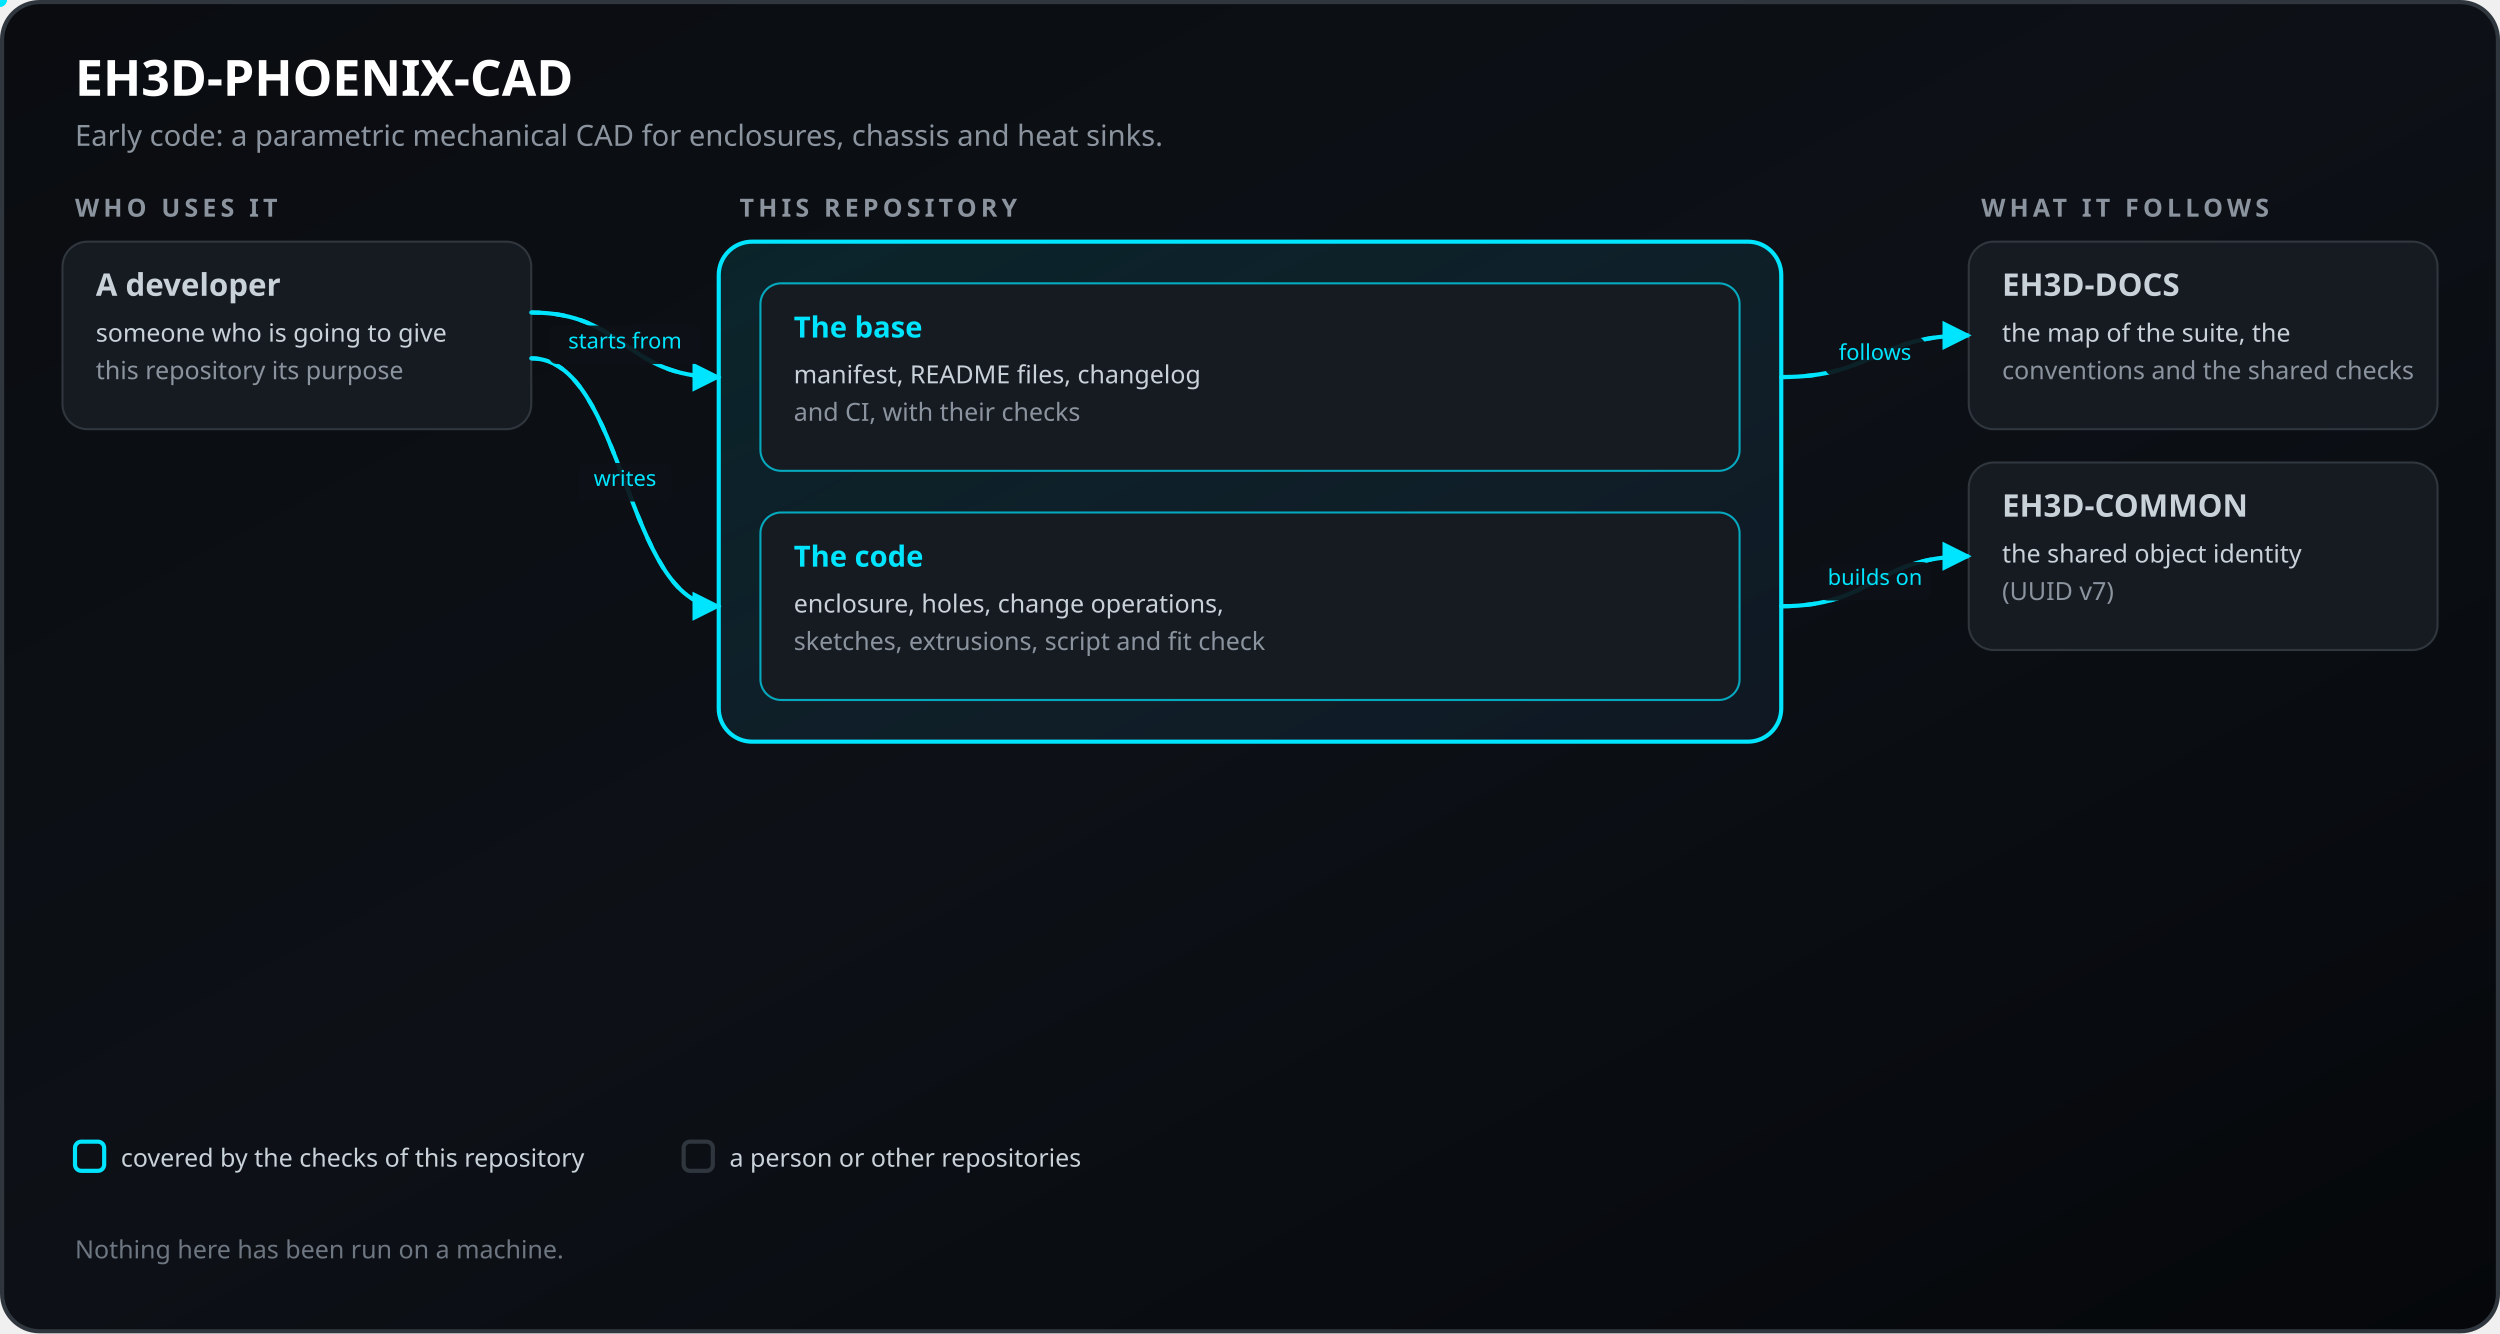
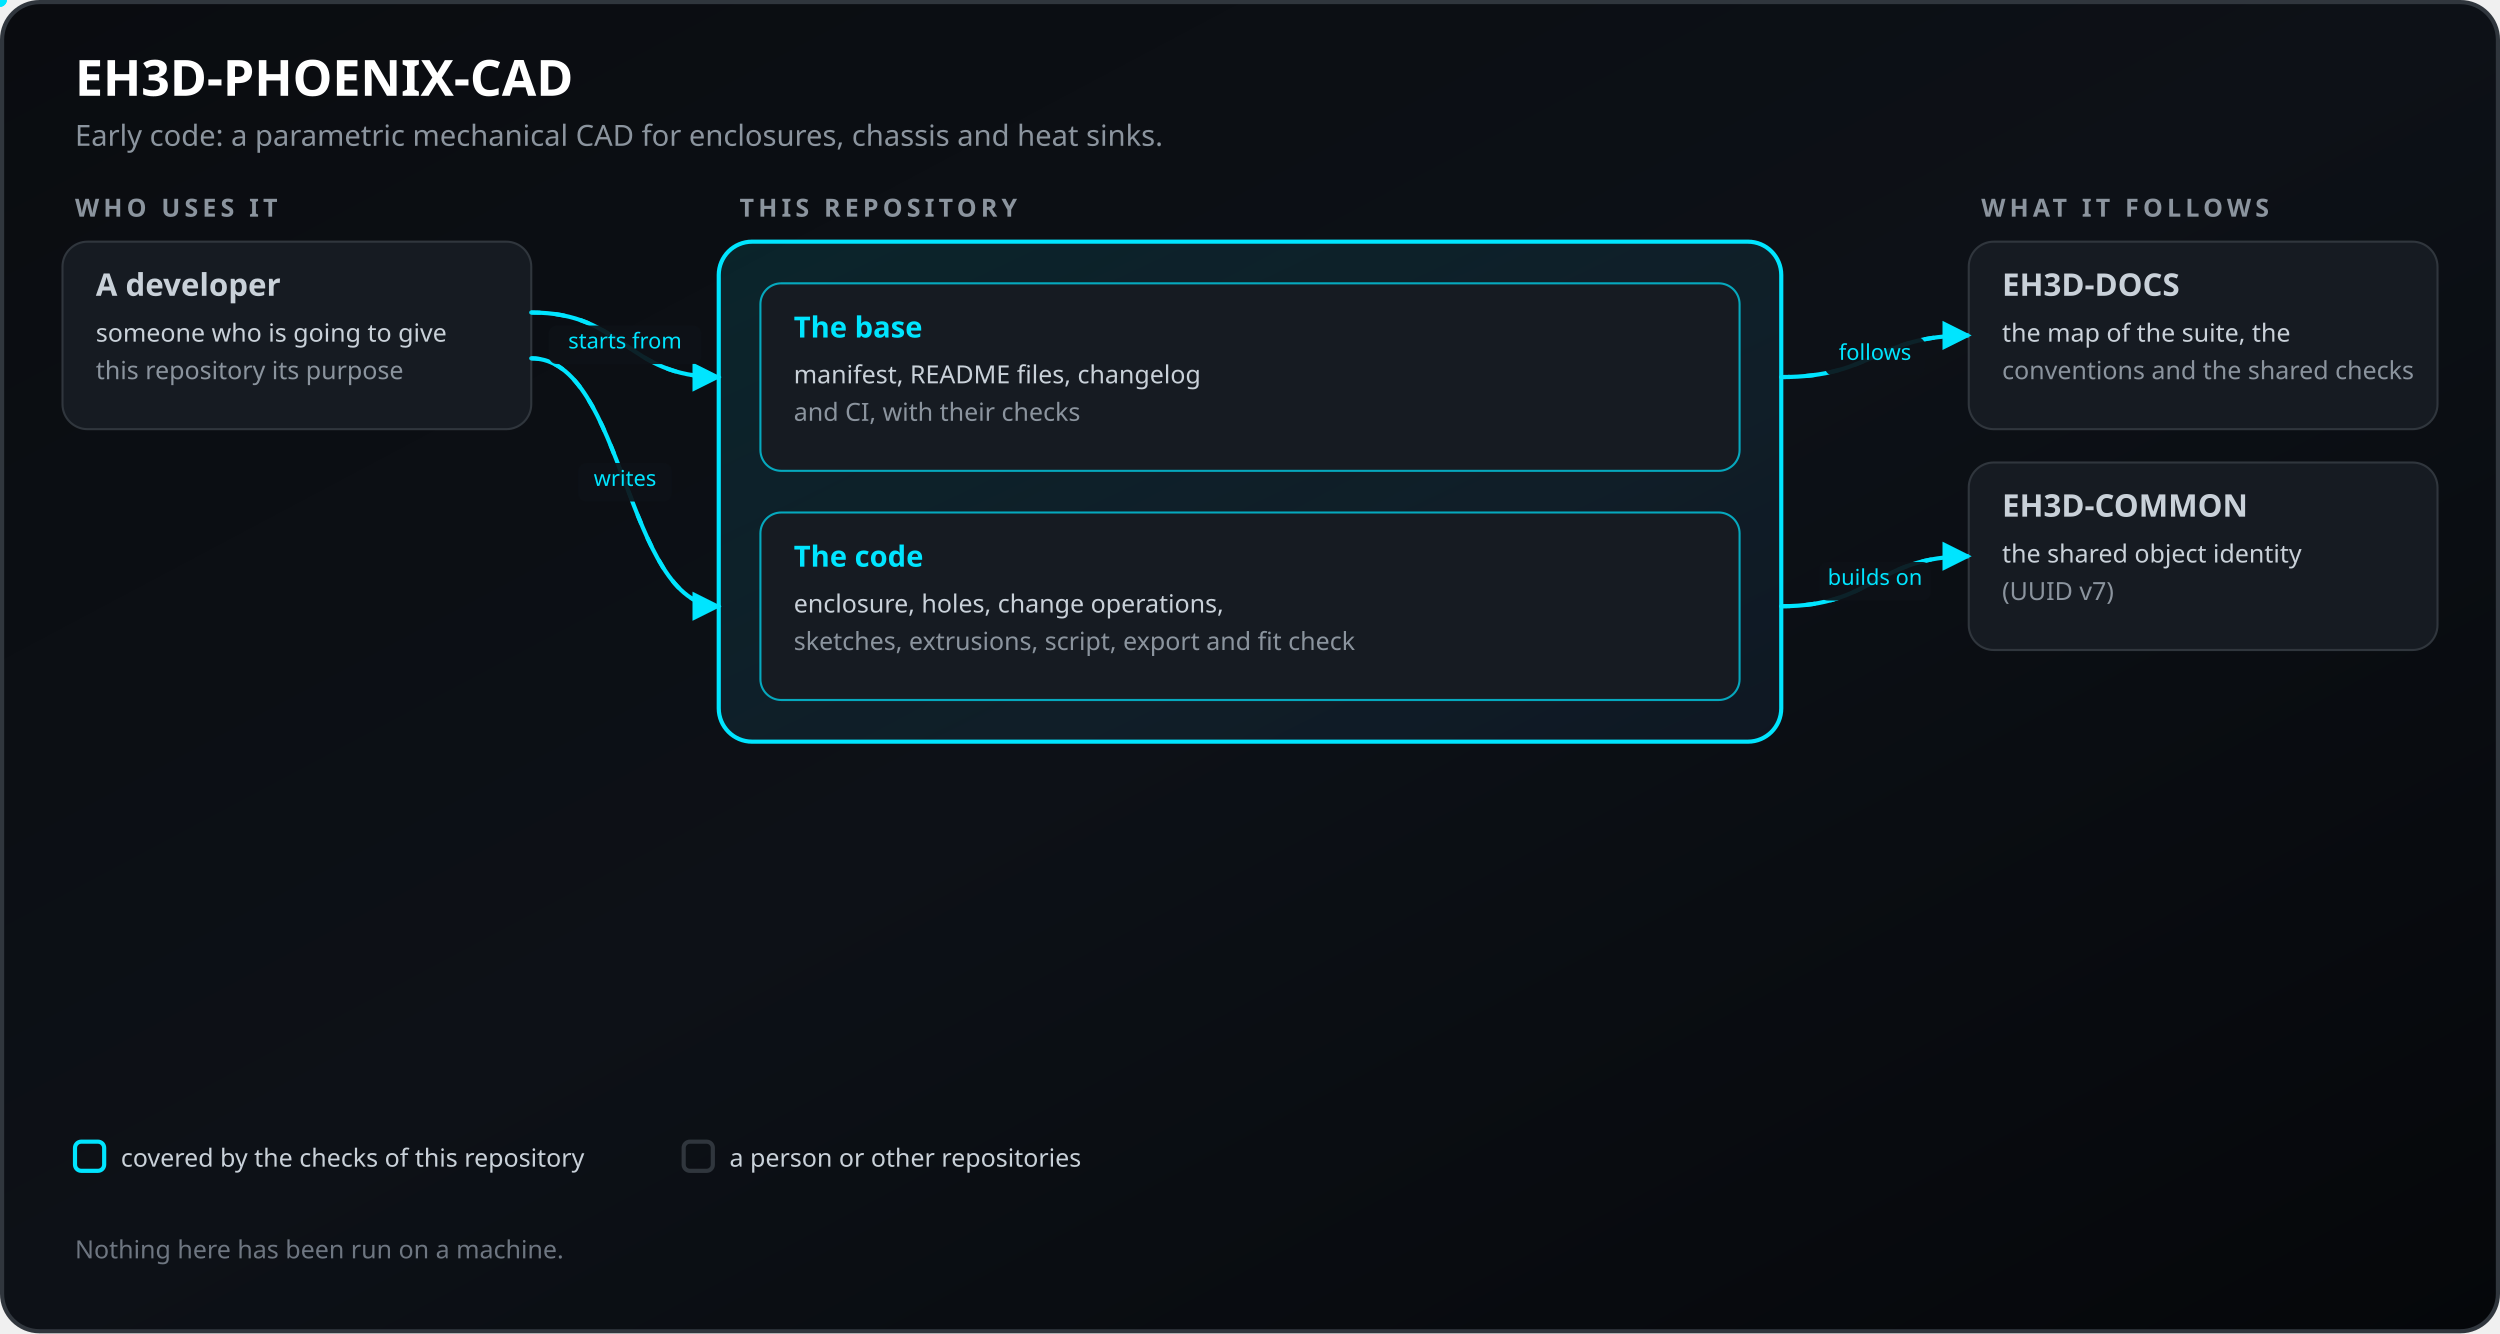
<svg xmlns="http://www.w3.org/2000/svg" viewBox="0 0 1200 640" width="1200" height="640" role="img" aria-labelledby="t d" font-family="'Segoe UI','Noto Sans','Noto Sans CJK SC','Microsoft YaHei','Yu Gothic','Helvetica Neue',Helvetica,Arial,sans-serif">
  <defs>
    <linearGradient id="bg" x1="0" y1="0" x2="1" y2="1">
      <stop offset="0" stop-color="#0A0C10" />
      <stop offset="0.5" stop-color="#0D1117" />
      <stop offset="1" stop-color="#05070A" />
    </linearGradient>
    <linearGradient id="card" x1="0" y1="0" x2="1" y2="1">
      <stop offset="0" stop-color="#121821" />
      <stop offset="1" stop-color="#0B0F15" />
    </linearGradient>
    <linearGradient id="line" x1="0" y1="0" x2="1" y2="0">
      <stop offset="0" stop-color="#00E5FF" />
      <stop offset="1" stop-color="#FF0055" />
    </linearGradient>
    <filter id="glow" x="-50%" y="-50%" width="200%" height="200%">
      <feGaussianBlur stdDeviation="3" result="b" />
      <feMerge>
        <feMergeNode in="b" />
        <feMergeNode in="SourceGraphic" />
      </feMerge>
    </filter>
    <linearGradient id="svc" x1="0" y1="0" x2="1" y2="1">
      <stop offset="0" stop-color="#00E5FF" stop-opacity="0.10" />
      <stop offset="1" stop-color="#4DA3FF" stop-opacity="0.06" />
    </linearGradient>
    <marker id="m00E5FF" viewBox="0 0 10 10" refX="9" refY="5" markerWidth="7" markerHeight="7" orient="auto-start-reverse">
      <path d="M0 0L10 5L0 10z" fill="#00E5FF" />
    </marker>
    <marker id="m30363D" viewBox="0 0 10 10" refX="9" refY="5" markerWidth="7" markerHeight="7" orient="auto-start-reverse">
      <path d="M0 0L10 5L0 10z" fill="#8B949E" />
    </marker>
  </defs>
  <rect x="1" y="1" width="1198" height="638" rx="18" fill="url(#bg)" stroke="#30363D" stroke-width="2" />
  <text x="36" y="46" font-family="'Segoe UI','Noto Sans','Noto Sans CJK SC','Microsoft YaHei','Yu Gothic','Helvetica Neue',Helvetica,Arial,sans-serif" font-size="24" font-weight="700" fill="#FFFFFF" text-anchor="start">EH3D-PHOENIX-CAD</text>
  <text x="36" y="70" font-family="'Segoe UI','Noto Sans','Noto Sans CJK SC','Microsoft YaHei','Yu Gothic','Helvetica Neue',Helvetica,Arial,sans-serif" font-size="14" font-weight="400" fill="#8B949E" text-anchor="start">Early code: a parametric mechanical CAD for enclosures, chassis and heat sinks.</text>
  <text x="36" y="104" font-family="'Segoe UI','Noto Sans','Noto Sans CJK SC','Microsoft YaHei','Yu Gothic','Helvetica Neue',Helvetica,Arial,sans-serif" font-size="12" font-weight="700" fill="#8B949E" text-anchor="start" letter-spacing="2">WHO USES IT</text>
  <text x="355" y="104" font-family="'Segoe UI','Noto Sans','Noto Sans CJK SC','Microsoft YaHei','Yu Gothic','Helvetica Neue',Helvetica,Arial,sans-serif" font-size="12" font-weight="700" fill="#8B949E" text-anchor="start" letter-spacing="2">THIS REPOSITORY</text>
  <text x="951" y="104" font-family="'Segoe UI','Noto Sans','Noto Sans CJK SC','Microsoft YaHei','Yu Gothic','Helvetica Neue',Helvetica,Arial,sans-serif" font-size="12" font-weight="700" fill="#8B949E" text-anchor="start" letter-spacing="2">WHAT IT FOLLOWS</text>
  <rect x="345" y="116" width="510" height="240" rx="16" fill="url(#svc)" stroke="#00E5FF" stroke-width="2">
    <animate attributeName="stroke-opacity" values="0.55;1;0.55" dur="4s" repeatCount="indefinite" />
  </rect>
  <rect x="30" y="116" width="225" height="90" rx="12" fill="#161B22" stroke="#30363D" stroke-width="1" />
  <text x="46" y="142" font-family="'Segoe UI','Noto Sans','Noto Sans CJK SC','Microsoft YaHei','Yu Gothic','Helvetica Neue',Helvetica,Arial,sans-serif" font-size="15" font-weight="700" fill="#C9D1D9" text-anchor="start">A developer</text>
  <text x="46" y="164" font-family="'Segoe UI','Noto Sans','Noto Sans CJK SC','Microsoft YaHei','Yu Gothic','Helvetica Neue',Helvetica,Arial,sans-serif" font-size="12" font-weight="400" fill="#C9D1D9" text-anchor="start">someone who is going to give</text>
  <text x="46" y="182" font-family="'Segoe UI','Noto Sans','Noto Sans CJK SC','Microsoft YaHei','Yu Gothic','Helvetica Neue',Helvetica,Arial,sans-serif" font-size="12" font-weight="400" fill="#8B949E" text-anchor="start">this repository its purpose</text>
  <rect x="365" y="136" width="470" height="90" rx="10" fill="#161B22" stroke="#00E5FF" stroke-width="1" stroke-opacity="0.7">
    <animate attributeName="stroke-opacity" values="0.45;1;0.45;0.45" keyTimes="0;0.08;0.2;1" dur="6s" begin="0s" repeatCount="indefinite" />
    <animate attributeName="stroke-width" values="1;2.4;1;1" keyTimes="0;0.08;0.2;1" dur="6s" begin="0s" repeatCount="indefinite" />
  </rect>
  <text x="381" y="162" font-family="'Segoe UI','Noto Sans','Noto Sans CJK SC','Microsoft YaHei','Yu Gothic','Helvetica Neue',Helvetica,Arial,sans-serif" font-size="14" font-weight="700" fill="#00E5FF" text-anchor="start">The base</text>
  <text x="381" y="184" font-family="'Segoe UI','Noto Sans','Noto Sans CJK SC','Microsoft YaHei','Yu Gothic','Helvetica Neue',Helvetica,Arial,sans-serif" font-size="12" font-weight="400" fill="#C9D1D9" text-anchor="start">manifest, README files, changelog</text>
  <text x="381" y="202" font-family="'Segoe UI','Noto Sans','Noto Sans CJK SC','Microsoft YaHei','Yu Gothic','Helvetica Neue',Helvetica,Arial,sans-serif" font-size="12" font-weight="400" fill="#8B949E" text-anchor="start">and CI, with their checks</text>
  <rect x="365" y="246" width="470" height="90" rx="10" fill="#161B22" stroke="#00E5FF" stroke-width="1" stroke-opacity="0.7">
    <animate attributeName="stroke-opacity" values="0.45;1;0.45;0.45" keyTimes="0;0.08;0.2;1" dur="6s" begin="1s" repeatCount="indefinite" />
    <animate attributeName="stroke-width" values="1;2.4;1;1" keyTimes="0;0.08;0.2;1" dur="6s" begin="1s" repeatCount="indefinite" />
  </rect>
  <text x="381" y="272" font-family="'Segoe UI','Noto Sans','Noto Sans CJK SC','Microsoft YaHei','Yu Gothic','Helvetica Neue',Helvetica,Arial,sans-serif" font-size="14" font-weight="700" fill="#00E5FF" text-anchor="start">The code</text>
  <text x="381" y="294" font-family="'Segoe UI','Noto Sans','Noto Sans CJK SC','Microsoft YaHei','Yu Gothic','Helvetica Neue',Helvetica,Arial,sans-serif" font-size="12" font-weight="400" fill="#C9D1D9" text-anchor="start">enclosure, holes, change operations,</text>
-   <text x="381" y="312" font-family="'Segoe UI','Noto Sans','Noto Sans CJK SC','Microsoft YaHei','Yu Gothic','Helvetica Neue',Helvetica,Arial,sans-serif" font-size="12" font-weight="400" fill="#8B949E" text-anchor="start">sketches, extrusions, script and fit check</text>
+   <text x="381" y="312" font-family="'Segoe UI','Noto Sans','Noto Sans CJK SC','Microsoft YaHei','Yu Gothic','Helvetica Neue',Helvetica,Arial,sans-serif" font-size="12" font-weight="400" fill="#8B949E" text-anchor="start">sketches, extrusions, script, export and fit check</text>
  <rect x="945" y="116" width="225" height="90" rx="12" fill="#161B22" stroke="#30363D" stroke-width="1" />
  <text x="961" y="142" font-family="'Segoe UI','Noto Sans','Noto Sans CJK SC','Microsoft YaHei','Yu Gothic','Helvetica Neue',Helvetica,Arial,sans-serif" font-size="15" font-weight="700" fill="#C9D1D9" text-anchor="start">EH3D-DOCS</text>
  <text x="961" y="164" font-family="'Segoe UI','Noto Sans','Noto Sans CJK SC','Microsoft YaHei','Yu Gothic','Helvetica Neue',Helvetica,Arial,sans-serif" font-size="12" font-weight="400" fill="#C9D1D9" text-anchor="start">the map of the suite, the</text>
  <text x="961" y="182" font-family="'Segoe UI','Noto Sans','Noto Sans CJK SC','Microsoft YaHei','Yu Gothic','Helvetica Neue',Helvetica,Arial,sans-serif" font-size="12" font-weight="400" fill="#8B949E" text-anchor="start">conventions and the shared checks</text>
  <rect x="945" y="222" width="225" height="90" rx="12" fill="#161B22" stroke="#30363D" stroke-width="1" />
  <text x="961" y="248" font-family="'Segoe UI','Noto Sans','Noto Sans CJK SC','Microsoft YaHei','Yu Gothic','Helvetica Neue',Helvetica,Arial,sans-serif" font-size="15" font-weight="700" fill="#C9D1D9" text-anchor="start">EH3D-COMMON</text>
  <text x="961" y="270" font-family="'Segoe UI','Noto Sans','Noto Sans CJK SC','Microsoft YaHei','Yu Gothic','Helvetica Neue',Helvetica,Arial,sans-serif" font-size="12" font-weight="400" fill="#C9D1D9" text-anchor="start">the shared object identity</text>
  <text x="961" y="288" font-family="'Segoe UI','Noto Sans','Noto Sans CJK SC','Microsoft YaHei','Yu Gothic','Helvetica Neue',Helvetica,Arial,sans-serif" font-size="12" font-weight="400" fill="#8B949E" text-anchor="start">(UUID v7)</text>
  <path id="p0" d="M255 150 C300 150 300 181 345 181" stroke="#00E5FF" stroke-width="2" fill="none" marker-end="url(#m00E5FF)" />
  <path d="M255 150 C300 150 300 181 345 181" stroke="#00E5FF" stroke-width="2" fill="none" stroke-linecap="round" stroke-dasharray="4 8" opacity="0.95">
    <animate attributeName="stroke-dashoffset" from="0" to="-24" dur="1.2s" repeatCount="indefinite" />
  </path>
  <circle r="3.2" fill="#00E5FF">
    <animateMotion dur="1.8s" begin="0.00s" repeatCount="indefinite">
      <mpath href="#p0" />
    </animateMotion>
    <animate attributeName="opacity" values="0;1;1;0" keyTimes="0;0.15;0.85;1" dur="1.8s" begin="0.00s" repeatCount="indefinite" />
  </circle>
  <path id="p1" d="M855 181 C900 181 900 161 945 161" stroke="#00E5FF" stroke-width="2" fill="none" marker-end="url(#m00E5FF)" />
  <path d="M855 181 C900 181 900 161 945 161" stroke="#00E5FF" stroke-width="2" fill="none" stroke-linecap="round" stroke-dasharray="4 8" opacity="0.95">
    <animate attributeName="stroke-dashoffset" from="0" to="-24" dur="1.2s" repeatCount="indefinite" />
  </path>
  <circle r="3.2" fill="#00E5FF">
    <animateMotion dur="1.8s" begin="0.35s" repeatCount="indefinite">
      <mpath href="#p1" />
    </animateMotion>
    <animate attributeName="opacity" values="0;1;1;0" keyTimes="0;0.15;0.85;1" dur="1.8s" begin="0.35s" repeatCount="indefinite" />
  </circle>
  <path id="p2" d="M255 172 C300 172 300 291 345 291" stroke="#00E5FF" stroke-width="2" fill="none" marker-end="url(#m00E5FF)" />
  <path d="M255 172 C300 172 300 291 345 291" stroke="#00E5FF" stroke-width="2" fill="none" stroke-linecap="round" stroke-dasharray="4 8" opacity="0.95">
    <animate attributeName="stroke-dashoffset" from="0" to="-24" dur="1.2s" repeatCount="indefinite" />
  </path>
  <circle r="3.2" fill="#00E5FF">
    <animateMotion dur="1.8s" begin="0.70s" repeatCount="indefinite">
      <mpath href="#p2" />
    </animateMotion>
    <animate attributeName="opacity" values="0;1;1;0" keyTimes="0;0.15;0.85;1" dur="1.8s" begin="0.70s" repeatCount="indefinite" />
  </circle>
  <path id="p3" d="M855 291 C900 291 900 267 945 267" stroke="#00E5FF" stroke-width="2" fill="none" marker-end="url(#m00E5FF)" />
  <path d="M855 291 C900 291 900 267 945 267" stroke="#00E5FF" stroke-width="2" fill="none" stroke-linecap="round" stroke-dasharray="4 8" opacity="0.95">
    <animate attributeName="stroke-dashoffset" from="0" to="-24" dur="1.2s" repeatCount="indefinite" />
  </path>
  <circle r="3.2" fill="#00E5FF">
    <animateMotion dur="1.8s" begin="1.05s" repeatCount="indefinite">
      <mpath href="#p3" />
    </animateMotion>
    <animate attributeName="opacity" values="0;1;1;0" keyTimes="0;0.15;0.85;1" dur="1.8s" begin="1.05s" repeatCount="indefinite" />
  </circle>
  <rect x="263.395" y="156.25" width="73.21" height="18.5" rx="4" fill="#0D1117" opacity="0.92" />
  <text x="300" y="167.25" font-family="'Segoe UI','Noto Sans','Noto Sans CJK SC','Microsoft YaHei','Yu Gothic','Helvetica Neue',Helvetica,Arial,sans-serif" font-size="10.5" font-weight="400" fill="#00E5FF" text-anchor="middle">starts from</text>
  <rect x="875.995" y="161.75" width="48.01" height="18.5" rx="4" fill="#0D1117" opacity="0.92" />
  <text x="900" y="172.75" font-family="'Segoe UI','Noto Sans','Noto Sans CJK SC','Microsoft YaHei','Yu Gothic','Helvetica Neue',Helvetica,Arial,sans-serif" font-size="10.5" font-weight="400" fill="#00E5FF" text-anchor="middle">follows</text>
  <rect x="277.57" y="222.25" width="44.86" height="18.5" rx="4" fill="#0D1117" opacity="0.92" />
  <text x="300" y="233.25" font-family="'Segoe UI','Noto Sans','Noto Sans CJK SC','Microsoft YaHei','Yu Gothic','Helvetica Neue',Helvetica,Arial,sans-serif" font-size="10.5" font-weight="400" fill="#00E5FF" text-anchor="middle">writes</text>
  <rect x="873.265" y="269.75" width="53.47" height="18.5" rx="4" fill="#0D1117" opacity="0.92" />
  <text x="900" y="280.75" font-family="'Segoe UI','Noto Sans','Noto Sans CJK SC','Microsoft YaHei','Yu Gothic','Helvetica Neue',Helvetica,Arial,sans-serif" font-size="10.5" font-weight="400" fill="#00E5FF" text-anchor="middle">builds on</text>
  <rect x="36" y="548" width="14" height="14" rx="3" fill="none" stroke="#00E5FF" stroke-width="2" />
  <text x="58" y="560" font-family="'Segoe UI','Noto Sans','Noto Sans CJK SC','Microsoft YaHei','Yu Gothic','Helvetica Neue',Helvetica,Arial,sans-serif" font-size="12" font-weight="400" fill="#C9D1D9" text-anchor="start">covered by the checks of this repository</text>
  <rect x="328.16" y="548" width="14" height="14" rx="3" fill="none" stroke="#30363D" stroke-width="2" />
  <text x="350.16" y="560" font-family="'Segoe UI','Noto Sans','Noto Sans CJK SC','Microsoft YaHei','Yu Gothic','Helvetica Neue',Helvetica,Arial,sans-serif" font-size="12" font-weight="400" fill="#C9D1D9" text-anchor="start">a person or other repositories</text>
  <text x="36" y="604" font-family="'Segoe UI','Noto Sans','Noto Sans CJK SC','Microsoft YaHei','Yu Gothic','Helvetica Neue',Helvetica,Arial,sans-serif" font-size="12" font-weight="400" fill="#6E7681" text-anchor="start">Nothing here has been run on a machine.</text>
</svg>
